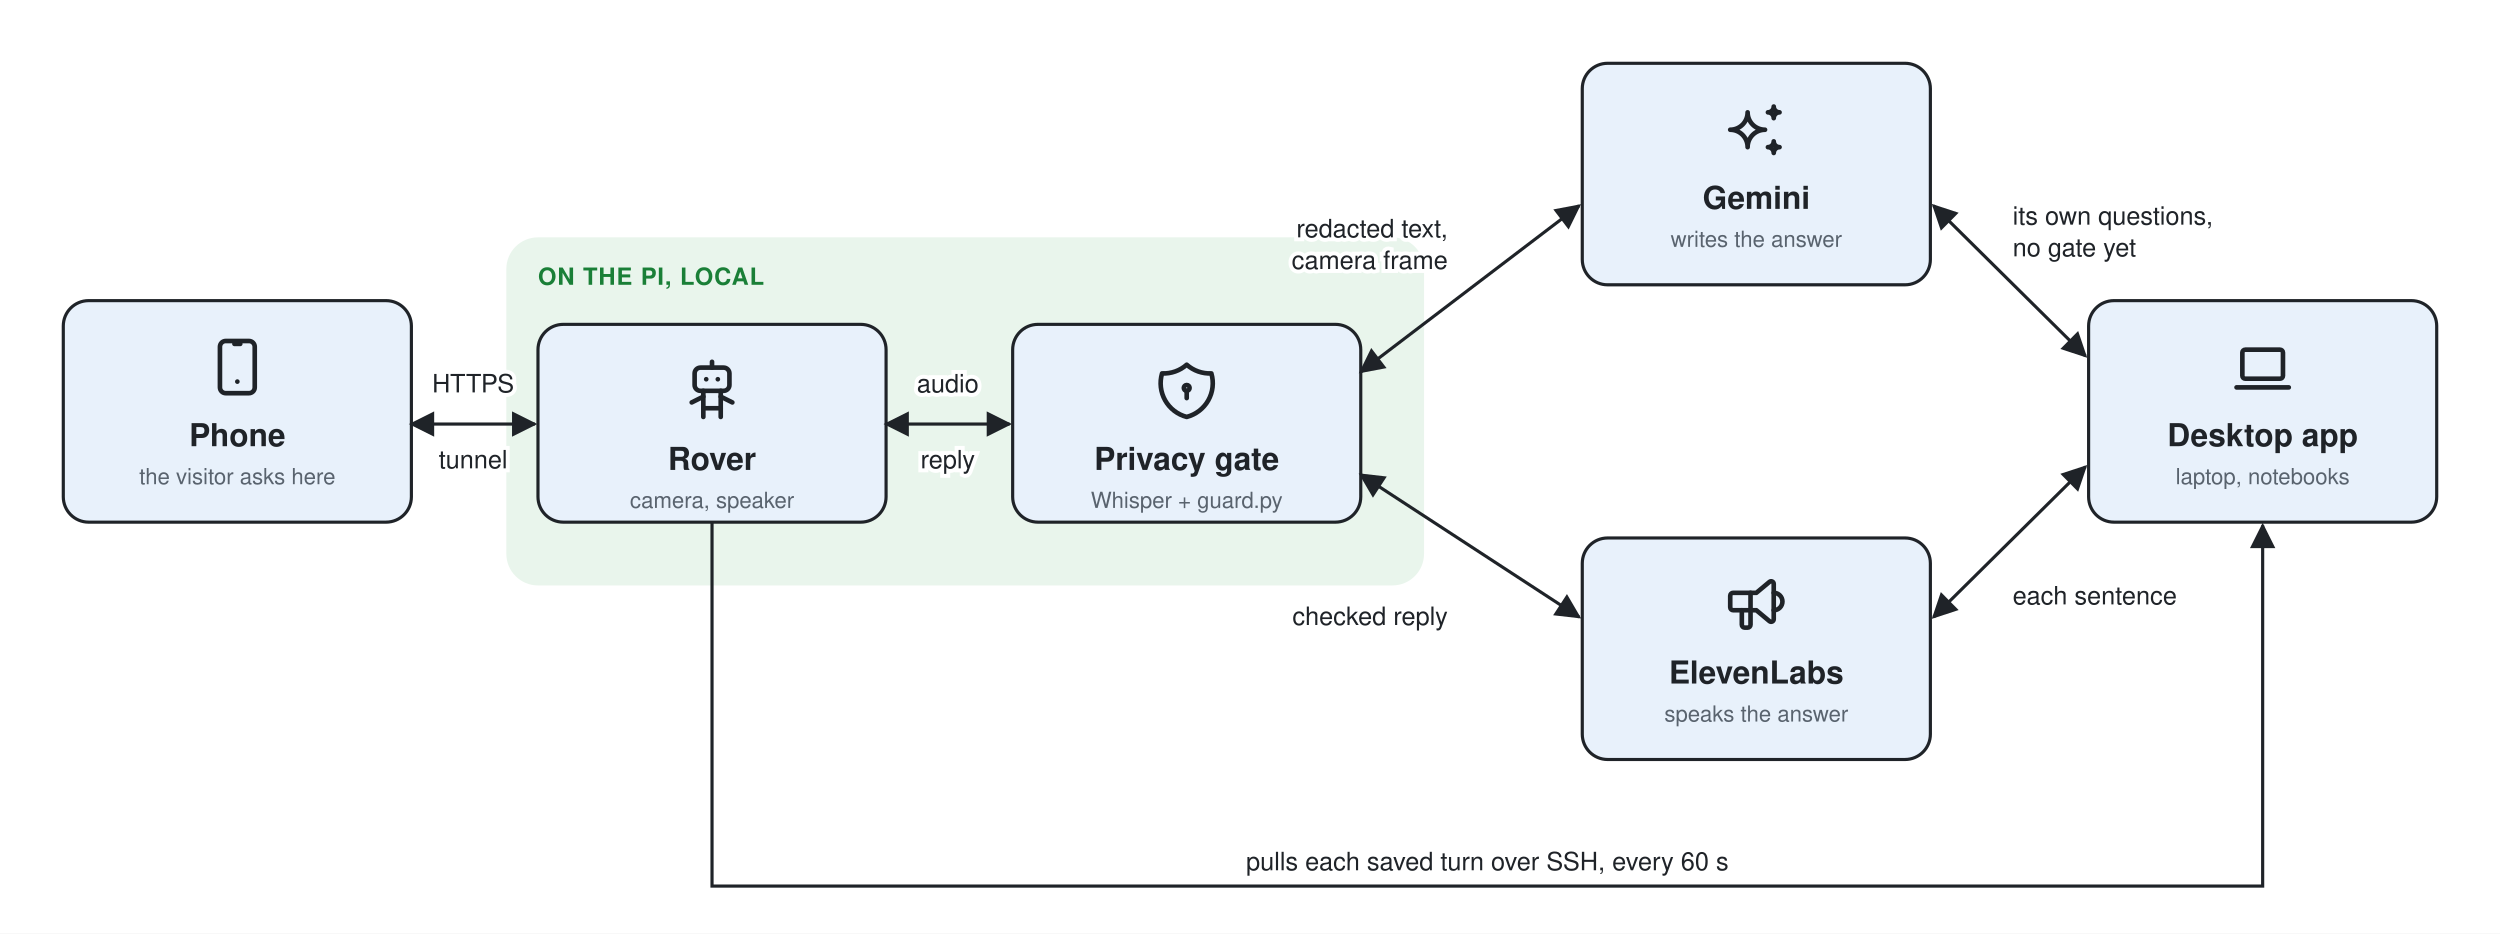
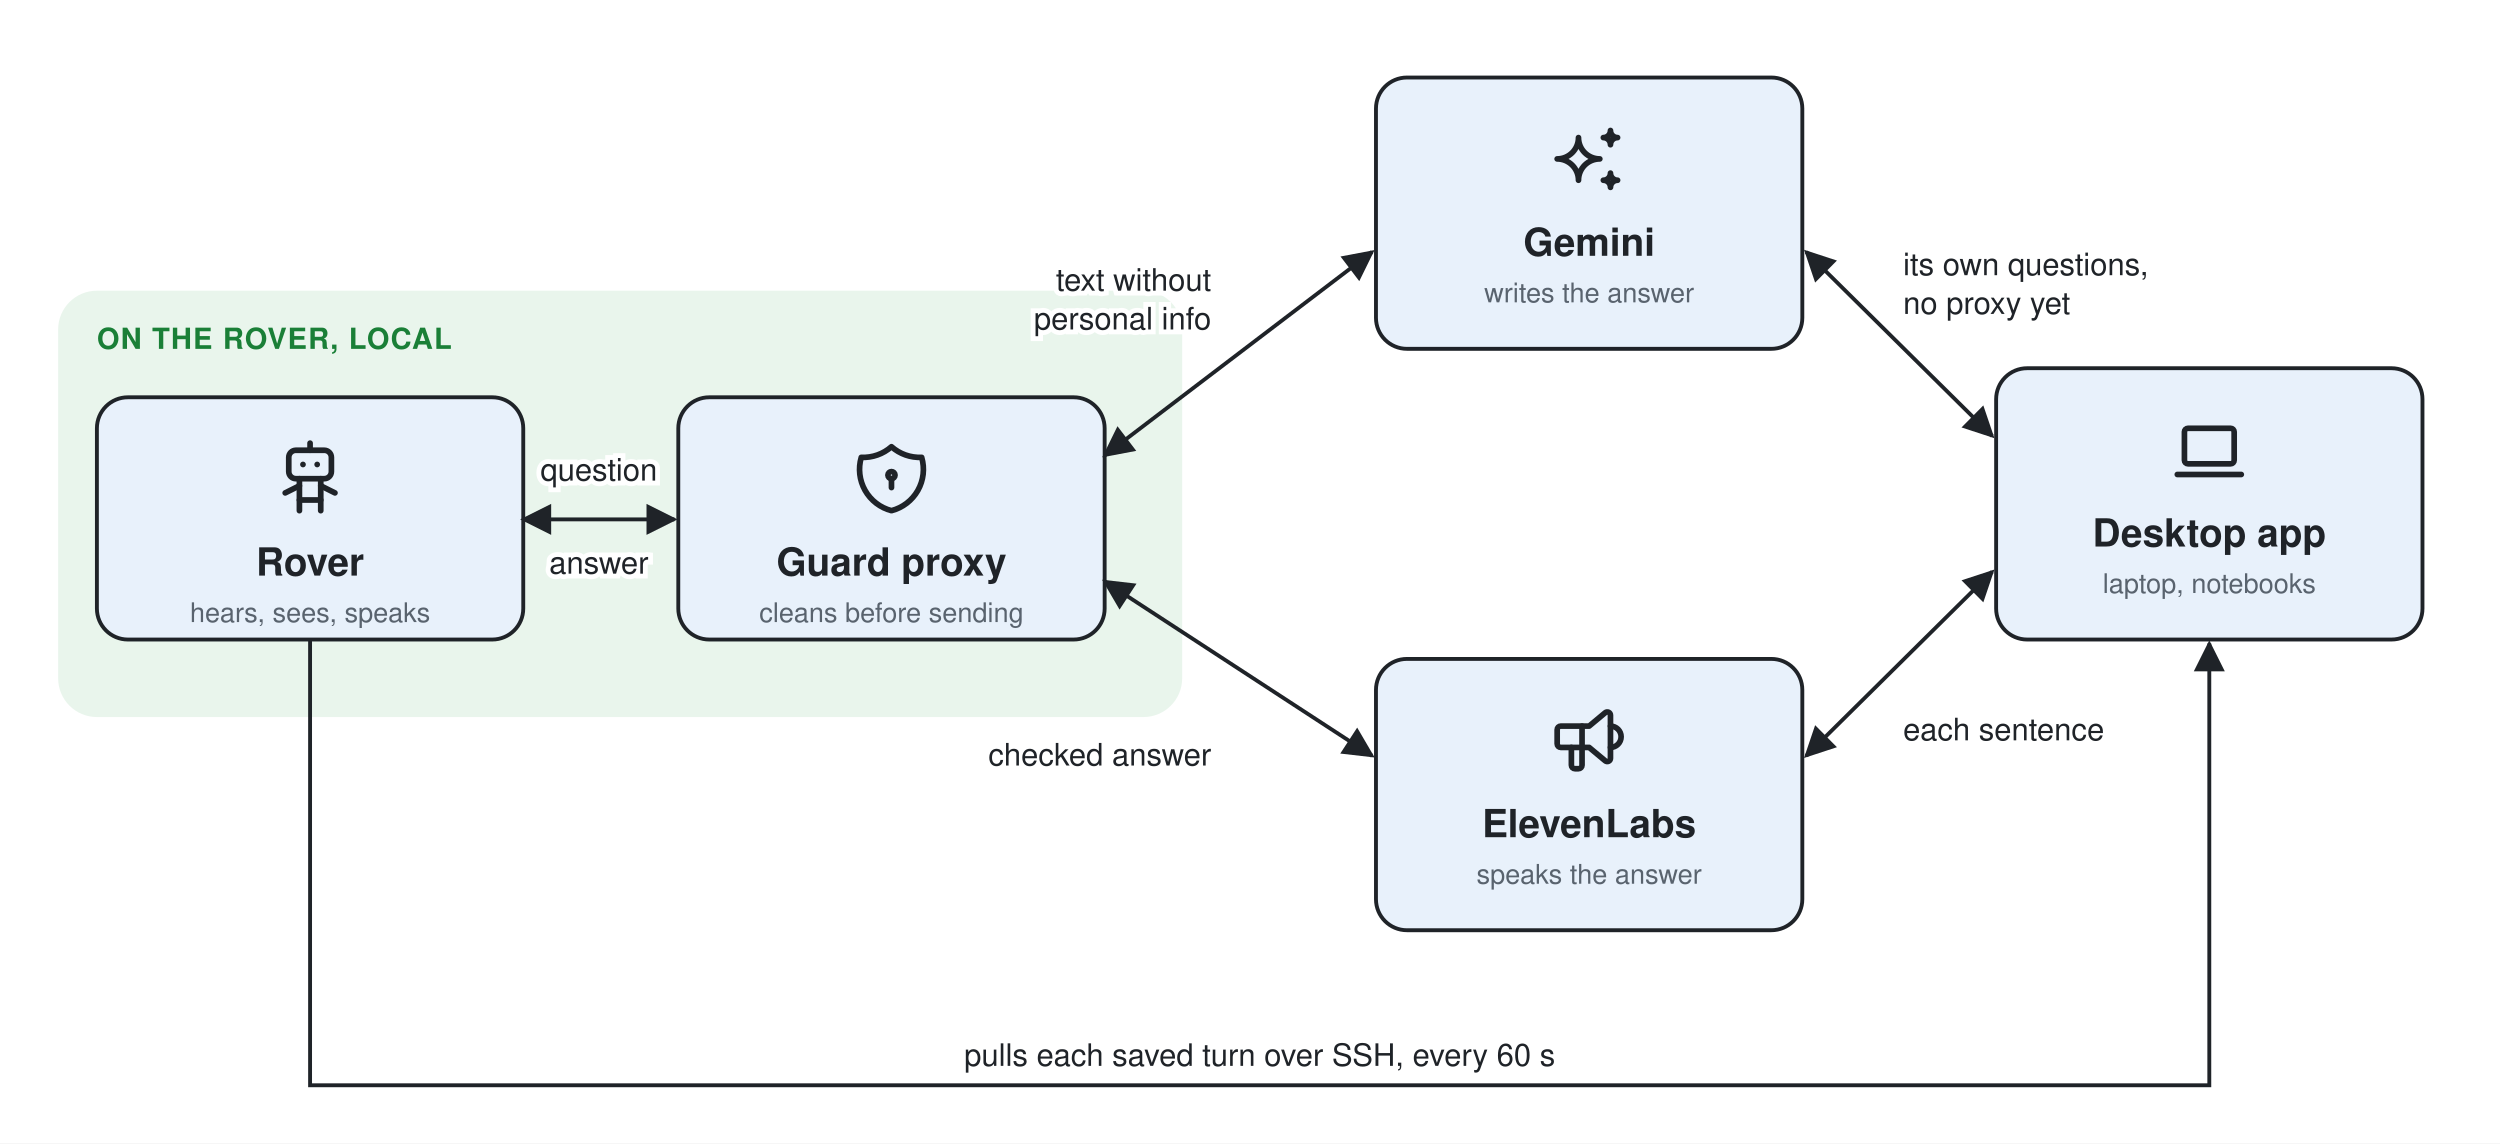
- <svg xmlns="http://www.w3.org/2000/svg" viewBox="0 0 1580 590" width="1580" height="590" font-family="-apple-system, 'Segoe UI', Helvetica, Arial, sans-serif" role="img" aria-label="The parts of Beaver. The phone reaches the rover through an HTTPS tunnel. On the Pi, the privacy gate transcribes the question with Whisper and redacts it with guard.py, so Gemini receives redacted text and a camera frame and ElevenLabs the checked reply. The desktop app asks Gemini and ElevenLabs its own questions without a gate yet, and pulls each rover turn over SSH every 60 seconds.">
+ <svg xmlns="http://www.w3.org/2000/svg" viewBox="0 0 1290 590" width="1290" height="590" font-family="-apple-system, 'Segoe UI', Helvetica, Arial, sans-serif" role="img" aria-label="The parts of Beaver. On the rover, a local guard proxy sits between the rover and the AI services: it turns the spoken question into text and removes personal information before Gemini sees it, and checks the answer before ElevenLabs speaks it. The desktop app asks Gemini and ElevenLabs its own questions without the proxy yet, and pulls each rover turn over SSH every 60 seconds.">
  <defs>
    <marker id="head" viewBox="0 0 10 10" refX="9" refY="5" markerWidth="8" markerHeight="8" orient="auto">
      <path d="M0,0 L10,5 L0,10 z" fill="#1f2328" />
    </marker>
    <marker id="tail" viewBox="0 0 10 10" refX="1" refY="5" markerWidth="8" markerHeight="8" orient="auto">
      <path d="M10,0 L0,5 L10,10 z" fill="#1f2328" />
    </marker>
    <marker id="head-red" viewBox="0 0 10 10" refX="9" refY="5" markerWidth="8" markerHeight="8" orient="auto">
      <path d="M0,0 L10,5 L0,10 z" fill="#b42318" />
    </marker>
  </defs>
-   <rect width="1580" height="590" fill="#ffffff" />
-   <rect x="320" y="150" width="580" height="220" rx="20" fill="#e9f5ec" />
-   <text x="340" y="180" font-size="15" font-weight="700" letter-spacing="0.6" fill="#1a7f37">ON THE PI, LOCAL</text>
-   <rect x="40" y="190" width="220" height="140" rx="16" fill="#e8f1fb" stroke="#1f2328" stroke-width="2" />
-   <g transform="translate(128.0,210) scale(1.833333)" fill="none" stroke="#1f2328" stroke-width="1.6" stroke-linecap="round" stroke-linejoin="round">
-     <path d="M6 5a2 2 0 0 1 2 -2h8a2 2 0 0 1 2 2v14a2 2 0 0 1 -2 2h-8a2 2 0 0 1 -2 -2v-14" />
-     <path d="M11 4h2" />
-     <path d="M12 17v.01" />
-   </g>
-   <text x="150.0" y="282" text-anchor="middle" font-size="20" font-weight="600" fill="#1f2328">Phone</text>
-   <text x="150.0" y="306" text-anchor="middle" font-size="14" fill="#59636e">the visitor asks here</text>
-   <rect x="340" y="205" width="220" height="125" rx="16" fill="#e8f1fb" stroke="#1f2328" stroke-width="2" />
-   <g transform="translate(428.0,225) scale(1.833333)" fill="none" stroke="#1f2328" stroke-width="1.6" stroke-linecap="round" stroke-linejoin="round">
+   <rect width="1290" height="590" fill="#ffffff" />
+   <rect x="30" y="150" width="580" height="220" rx="20" fill="#e9f5ec" />
+   <text x="50" y="180" font-size="15" font-weight="700" letter-spacing="0.6" fill="#1a7f37">ON THE ROVER, LOCAL</text>
+   <rect x="50" y="205" width="220" height="125" rx="16" fill="#e8f1fb" stroke="#1f2328" stroke-width="2" />
+   <g transform="translate(138.0,225) scale(1.833333)" fill="none" stroke="#1f2328" stroke-width="1.6" stroke-linecap="round" stroke-linejoin="round">
    <path d="M6 6a2 2 0 0 1 2 -2h8a2 2 0 0 1 2 2v4a2 2 0 0 1 -2 2h-8a2 2 0 0 1 -2 -2l0 -4" />
    <path d="M12 2v2" />
    <path d="M9 12v9" />
    <path d="M15 12v9" />
    <path d="M5 16l4 -2" />
    <path d="M15 14l4 2" />
    <path d="M9 18h6" />
    <path d="M10 8v.01" />
    <path d="M14 8v.01" />
  </g>
-   <text x="450.0" y="297" text-anchor="middle" font-size="20" font-weight="600" fill="#1f2328">Rover</text>
-   <text x="450.0" y="321" text-anchor="middle" font-size="14" fill="#59636e">camera, speaker</text>
-   <rect x="640" y="205" width="220" height="125" rx="16" fill="#e8f1fb" stroke="#1f2328" stroke-width="2" />
-   <g transform="translate(728.0,225) scale(1.833333)" fill="none" stroke="#1f2328" stroke-width="1.6" stroke-linecap="round" stroke-linejoin="round">
+   <text x="160.0" y="297" text-anchor="middle" font-size="20" font-weight="600" fill="#1f2328">Rover</text>
+   <text x="160.0" y="321" text-anchor="middle" font-size="14" fill="#59636e">hears, sees, speaks</text>
+   <rect x="350" y="205" width="220" height="125" rx="16" fill="#e8f1fb" stroke="#1f2328" stroke-width="2" />
+   <g transform="translate(438.0,225) scale(1.833333)" fill="none" stroke="#1f2328" stroke-width="1.6" stroke-linecap="round" stroke-linejoin="round">
    <path d="M12 3a12 12 0 0 0 8.5 3a12 12 0 0 1 -8.5 15a12 12 0 0 1 -8.5 -15a12 12 0 0 0 8.5 -3" />
    <path d="M11 11a1 1 0 1 0 2 0a1 1 0 1 0 -2 0" />
    <path d="M12 12l0 2.5" />
  </g>
-   <text x="750.0" y="297" text-anchor="middle" font-size="20" font-weight="600" fill="#1f2328">Privacy gate</text>
-   <text x="750.0" y="321" text-anchor="middle" font-size="14" fill="#59636e">Whisper + guard.py</text>
-   <rect x="1000" y="40" width="220" height="140" rx="16" fill="#e8f1fb" stroke="#1f2328" stroke-width="2" />
-   <g transform="translate(1088.0,60) scale(1.833333)" fill="none" stroke="#1f2328" stroke-width="1.6" stroke-linecap="round" stroke-linejoin="round">
+   <text x="460.0" y="297" text-anchor="middle" font-size="20" font-weight="600" fill="#1f2328">Guard proxy</text>
+   <text x="460.0" y="321" text-anchor="middle" font-size="14" fill="#59636e">cleans before sending</text>
+   <rect x="710" y="40" width="220" height="140" rx="16" fill="#e8f1fb" stroke="#1f2328" stroke-width="2" />
+   <g transform="translate(798.0,60) scale(1.833333)" fill="none" stroke="#1f2328" stroke-width="1.6" stroke-linecap="round" stroke-linejoin="round">
    <path d="M16 18a2 2 0 0 1 2 2a2 2 0 0 1 2 -2a2 2 0 0 1 -2 -2a2 2 0 0 1 -2 2m0 -12a2 2 0 0 1 2 2a2 2 0 0 1 2 -2a2 2 0 0 1 -2 -2a2 2 0 0 1 -2 2m-7 12a6 6 0 0 1 6 -6a6 6 0 0 1 -6 -6a6 6 0 0 1 -6 6a6 6 0 0 1 6 6" />
  </g>
-   <text x="1110.0" y="132" text-anchor="middle" font-size="20" font-weight="600" fill="#1f2328">Gemini</text>
-   <text x="1110.0" y="156" text-anchor="middle" font-size="14" fill="#59636e">writes the answer</text>
-   <rect x="1000" y="340" width="220" height="140" rx="16" fill="#e8f1fb" stroke="#1f2328" stroke-width="2" />
-   <g transform="translate(1088.0,360) scale(1.833333)" fill="none" stroke="#1f2328" stroke-width="1.6" stroke-linecap="round" stroke-linejoin="round">
+   <text x="820.0" y="132" text-anchor="middle" font-size="20" font-weight="600" fill="#1f2328">Gemini</text>
+   <text x="820.0" y="156" text-anchor="middle" font-size="14" fill="#59636e">writes the answer</text>
+   <rect x="710" y="340" width="220" height="140" rx="16" fill="#e8f1fb" stroke="#1f2328" stroke-width="2" />
+   <g transform="translate(798.0,360) scale(1.833333)" fill="none" stroke="#1f2328" stroke-width="1.6" stroke-linecap="round" stroke-linejoin="round">
    <path d="M18 8a3 3 0 0 1 0 6" />
    <path d="M10 8v11a1 1 0 0 1 -1 1h-1a1 1 0 0 1 -1 -1v-5" />
    <path d="M12 8l4.524 -3.77a.9 .9 0 0 1 1.476 .692v12.156a.9 .9 0 0 1 -1.476 .692l-4.524 -3.77h-8a1 1 0 0 1 -1 -1v-4a1 1 0 0 1 1 -1h8" />
  </g>
-   <text x="1110.0" y="432" text-anchor="middle" font-size="20" font-weight="600" fill="#1f2328">ElevenLabs</text>
-   <text x="1110.0" y="456" text-anchor="middle" font-size="14" fill="#59636e">speaks the answer</text>
-   <rect x="1320" y="190" width="220" height="140" rx="16" fill="#e8f1fb" stroke="#1f2328" stroke-width="2" />
-   <g transform="translate(1408.0,210) scale(1.833333)" fill="none" stroke="#1f2328" stroke-width="1.6" stroke-linecap="round" stroke-linejoin="round">
+   <text x="820.0" y="432" text-anchor="middle" font-size="20" font-weight="600" fill="#1f2328">ElevenLabs</text>
+   <text x="820.0" y="456" text-anchor="middle" font-size="14" fill="#59636e">speaks the answer</text>
+   <rect x="1030" y="190" width="220" height="140" rx="16" fill="#e8f1fb" stroke="#1f2328" stroke-width="2" />
+   <g transform="translate(1118.0,210) scale(1.833333)" fill="none" stroke="#1f2328" stroke-width="1.6" stroke-linecap="round" stroke-linejoin="round">
    <path d="M3 19l18 0" />
    <path d="M5 7a1 1 0 0 1 1 -1h12a1 1 0 0 1 1 1v8a1 1 0 0 1 -1 1h-12a1 1 0 0 1 -1 -1l0 -8" />
  </g>
-   <text x="1430.0" y="282" text-anchor="middle" font-size="20" font-weight="600" fill="#1f2328">Desktop app</text>
-   <text x="1430.0" y="306" text-anchor="middle" font-size="14" fill="#59636e">laptop, notebooks</text>
-   <polyline points="260,268 338,268" fill="none" stroke="#1f2328" stroke-width="2" marker-end="url(#head)" marker-start="url(#tail)" />
-   <text x="299" y="248" text-anchor="middle" font-size="16" fill="#1f2328" stroke="#ffffff" stroke-width="5" paint-order="stroke">HTTPS</text>
-   <text x="299" y="296" text-anchor="middle" font-size="16" fill="#1f2328" stroke="#ffffff" stroke-width="5" paint-order="stroke">tunnel</text>
-   <polyline points="560,268 638,268" fill="none" stroke="#1f2328" stroke-width="2" marker-end="url(#head)" marker-start="url(#tail)" />
-   <text x="599" y="248" text-anchor="middle" font-size="16" fill="#1f2328" stroke="#ffffff" stroke-width="5" paint-order="stroke">audio</text>
-   <text x="599" y="296" text-anchor="middle" font-size="16" fill="#1f2328" stroke="#ffffff" stroke-width="5" paint-order="stroke">reply</text>
-   <polyline points="860,235 998,130" fill="none" stroke="#1f2328" stroke-width="2" marker-end="url(#head)" marker-start="url(#tail)" />
-   <text x="915" y="150" text-anchor="end" font-size="16" fill="#1f2328" stroke="#ffffff" stroke-width="5" paint-order="stroke">redacted text,</text>
-   <text x="915" y="170" text-anchor="end" font-size="16" fill="#1f2328" stroke="#ffffff" stroke-width="5" paint-order="stroke">camera frame</text>
-   <polyline points="860,300 998,390" fill="none" stroke="#1f2328" stroke-width="2" marker-end="url(#head)" marker-start="url(#tail)" />
-   <text x="915" y="395" text-anchor="end" font-size="16" fill="#1f2328" stroke="#ffffff" stroke-width="5" paint-order="stroke">checked reply</text>
-   <polyline points="1318,225 1222,130" fill="none" stroke="#1f2328" stroke-width="2" marker-end="url(#head)" marker-start="url(#tail)" />
-   <text x="1272" y="142" text-anchor="start" font-size="16" fill="#1f2328" stroke="#ffffff" stroke-width="5" paint-order="stroke">its own questions,</text>
-   <text x="1272" y="162" text-anchor="start" font-size="16" fill="#1f2328" stroke="#ffffff" stroke-width="5" paint-order="stroke">no gate yet</text>
-   <polyline points="1318,295 1222,390" fill="none" stroke="#1f2328" stroke-width="2" marker-end="url(#head)" marker-start="url(#tail)" />
-   <text x="1272" y="382" text-anchor="start" font-size="16" fill="#1f2328" stroke="#ffffff" stroke-width="5" paint-order="stroke">each sentence</text>
-   <polyline points="450,330 450,560 1430,560 1430,332" fill="none" stroke="#1f2328" stroke-width="2" marker-end="url(#head)" />
-   <text x="940" y="550" text-anchor="middle" font-size="16" fill="#1f2328" stroke="#ffffff" stroke-width="5" paint-order="stroke">pulls each saved turn over SSH, every 60 s</text>
+   <text x="1140.0" y="282" text-anchor="middle" font-size="20" font-weight="600" fill="#1f2328">Desktop app</text>
+   <text x="1140.0" y="306" text-anchor="middle" font-size="14" fill="#59636e">laptop, notebooks</text>
+   <polyline points="270,268 348,268" fill="none" stroke="#1f2328" stroke-width="2" marker-end="url(#head)" marker-start="url(#tail)" />
+   <text x="309" y="248" text-anchor="middle" font-size="16" fill="#1f2328" stroke="#ffffff" stroke-width="5" paint-order="stroke">question</text>
+   <text x="309" y="296" text-anchor="middle" font-size="16" fill="#1f2328" stroke="#ffffff" stroke-width="5" paint-order="stroke">answer</text>
+   <polyline points="570,235 708,130" fill="none" stroke="#1f2328" stroke-width="2" marker-end="url(#head)" marker-start="url(#tail)" />
+   <text x="625" y="150" text-anchor="end" font-size="16" fill="#1f2328" stroke="#ffffff" stroke-width="5" paint-order="stroke">text without</text>
+   <text x="625" y="170" text-anchor="end" font-size="16" fill="#1f2328" stroke="#ffffff" stroke-width="5" paint-order="stroke">personal info</text>
+   <polyline points="570,300 708,390" fill="none" stroke="#1f2328" stroke-width="2" marker-end="url(#head)" marker-start="url(#tail)" />
+   <text x="625" y="395" text-anchor="end" font-size="16" fill="#1f2328" stroke="#ffffff" stroke-width="5" paint-order="stroke">checked answer</text>
+   <polyline points="1028,225 932,130" fill="none" stroke="#1f2328" stroke-width="2" marker-end="url(#head)" marker-start="url(#tail)" />
+   <text x="982" y="142" text-anchor="start" font-size="16" fill="#1f2328" stroke="#ffffff" stroke-width="5" paint-order="stroke">its own questions,</text>
+   <text x="982" y="162" text-anchor="start" font-size="16" fill="#1f2328" stroke="#ffffff" stroke-width="5" paint-order="stroke">no proxy yet</text>
+   <polyline points="1028,295 932,390" fill="none" stroke="#1f2328" stroke-width="2" marker-end="url(#head)" marker-start="url(#tail)" />
+   <text x="982" y="382" text-anchor="start" font-size="16" fill="#1f2328" stroke="#ffffff" stroke-width="5" paint-order="stroke">each sentence</text>
+   <polyline points="160,330 160,560 1140,560 1140,332" fill="none" stroke="#1f2328" stroke-width="2" marker-end="url(#head)" />
+   <text x="650" y="550" text-anchor="middle" font-size="16" fill="#1f2328" stroke="#ffffff" stroke-width="5" paint-order="stroke">pulls each saved turn over SSH, every 60 s</text>
</svg>
